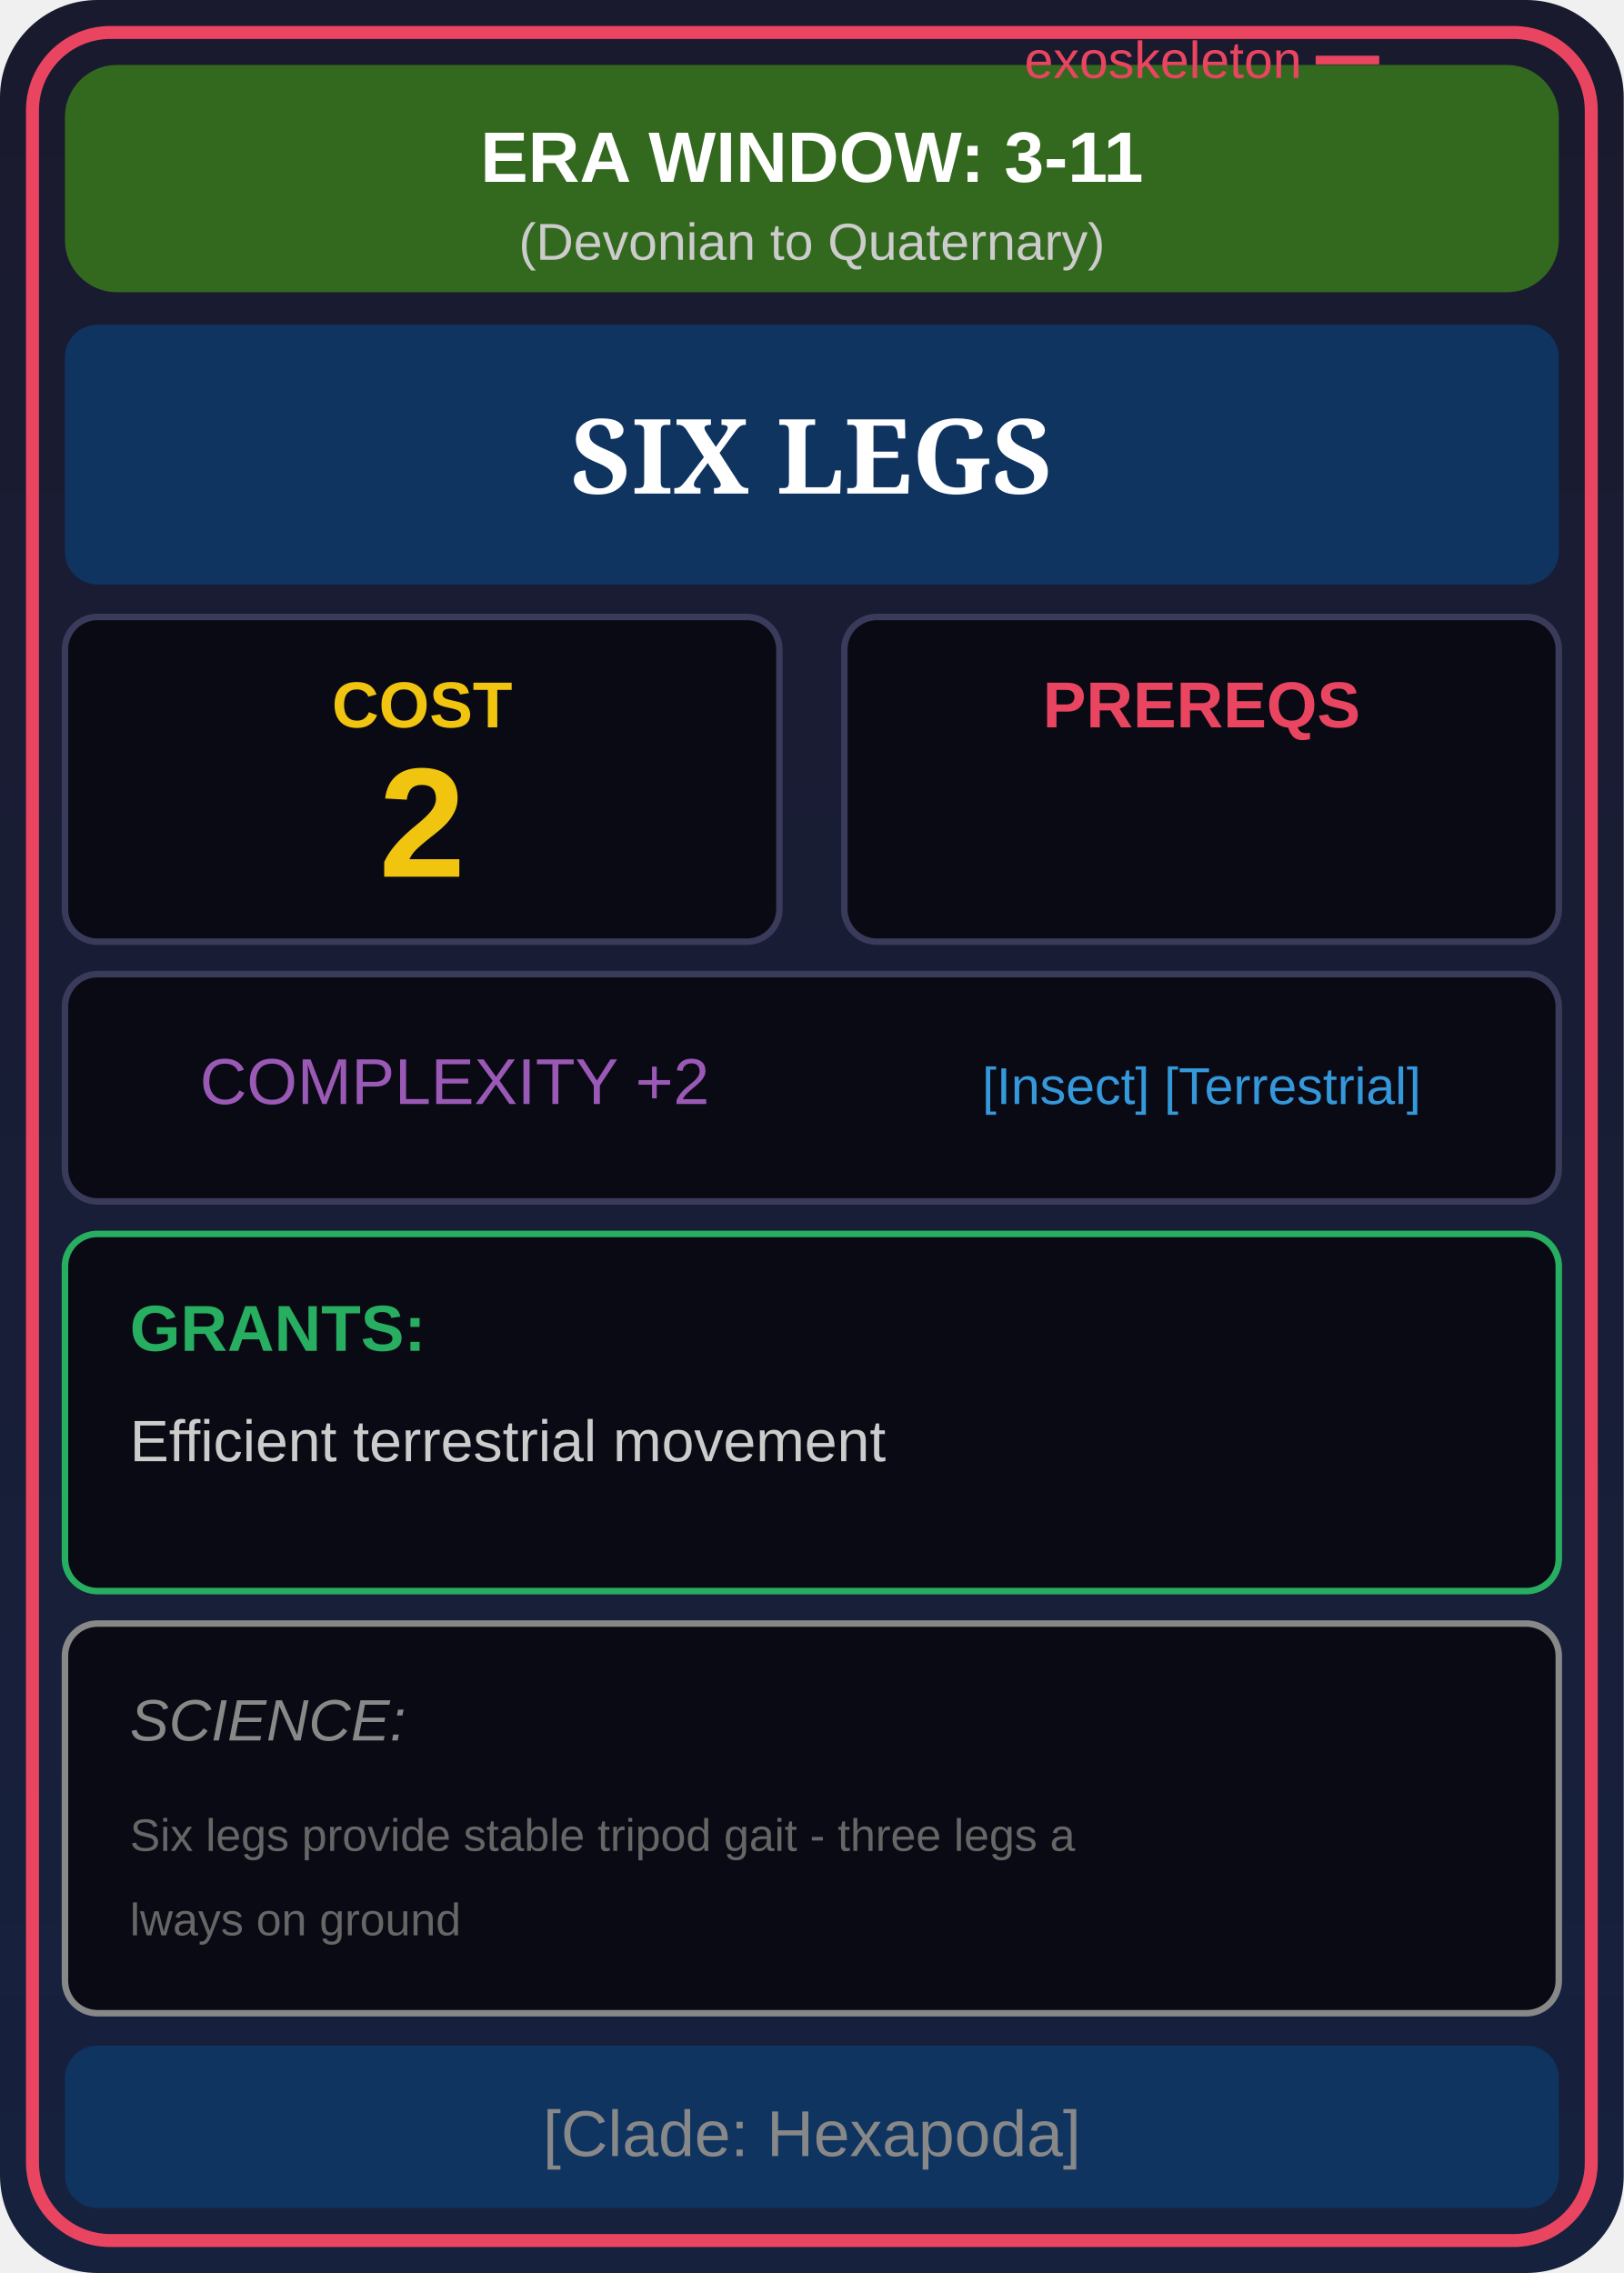
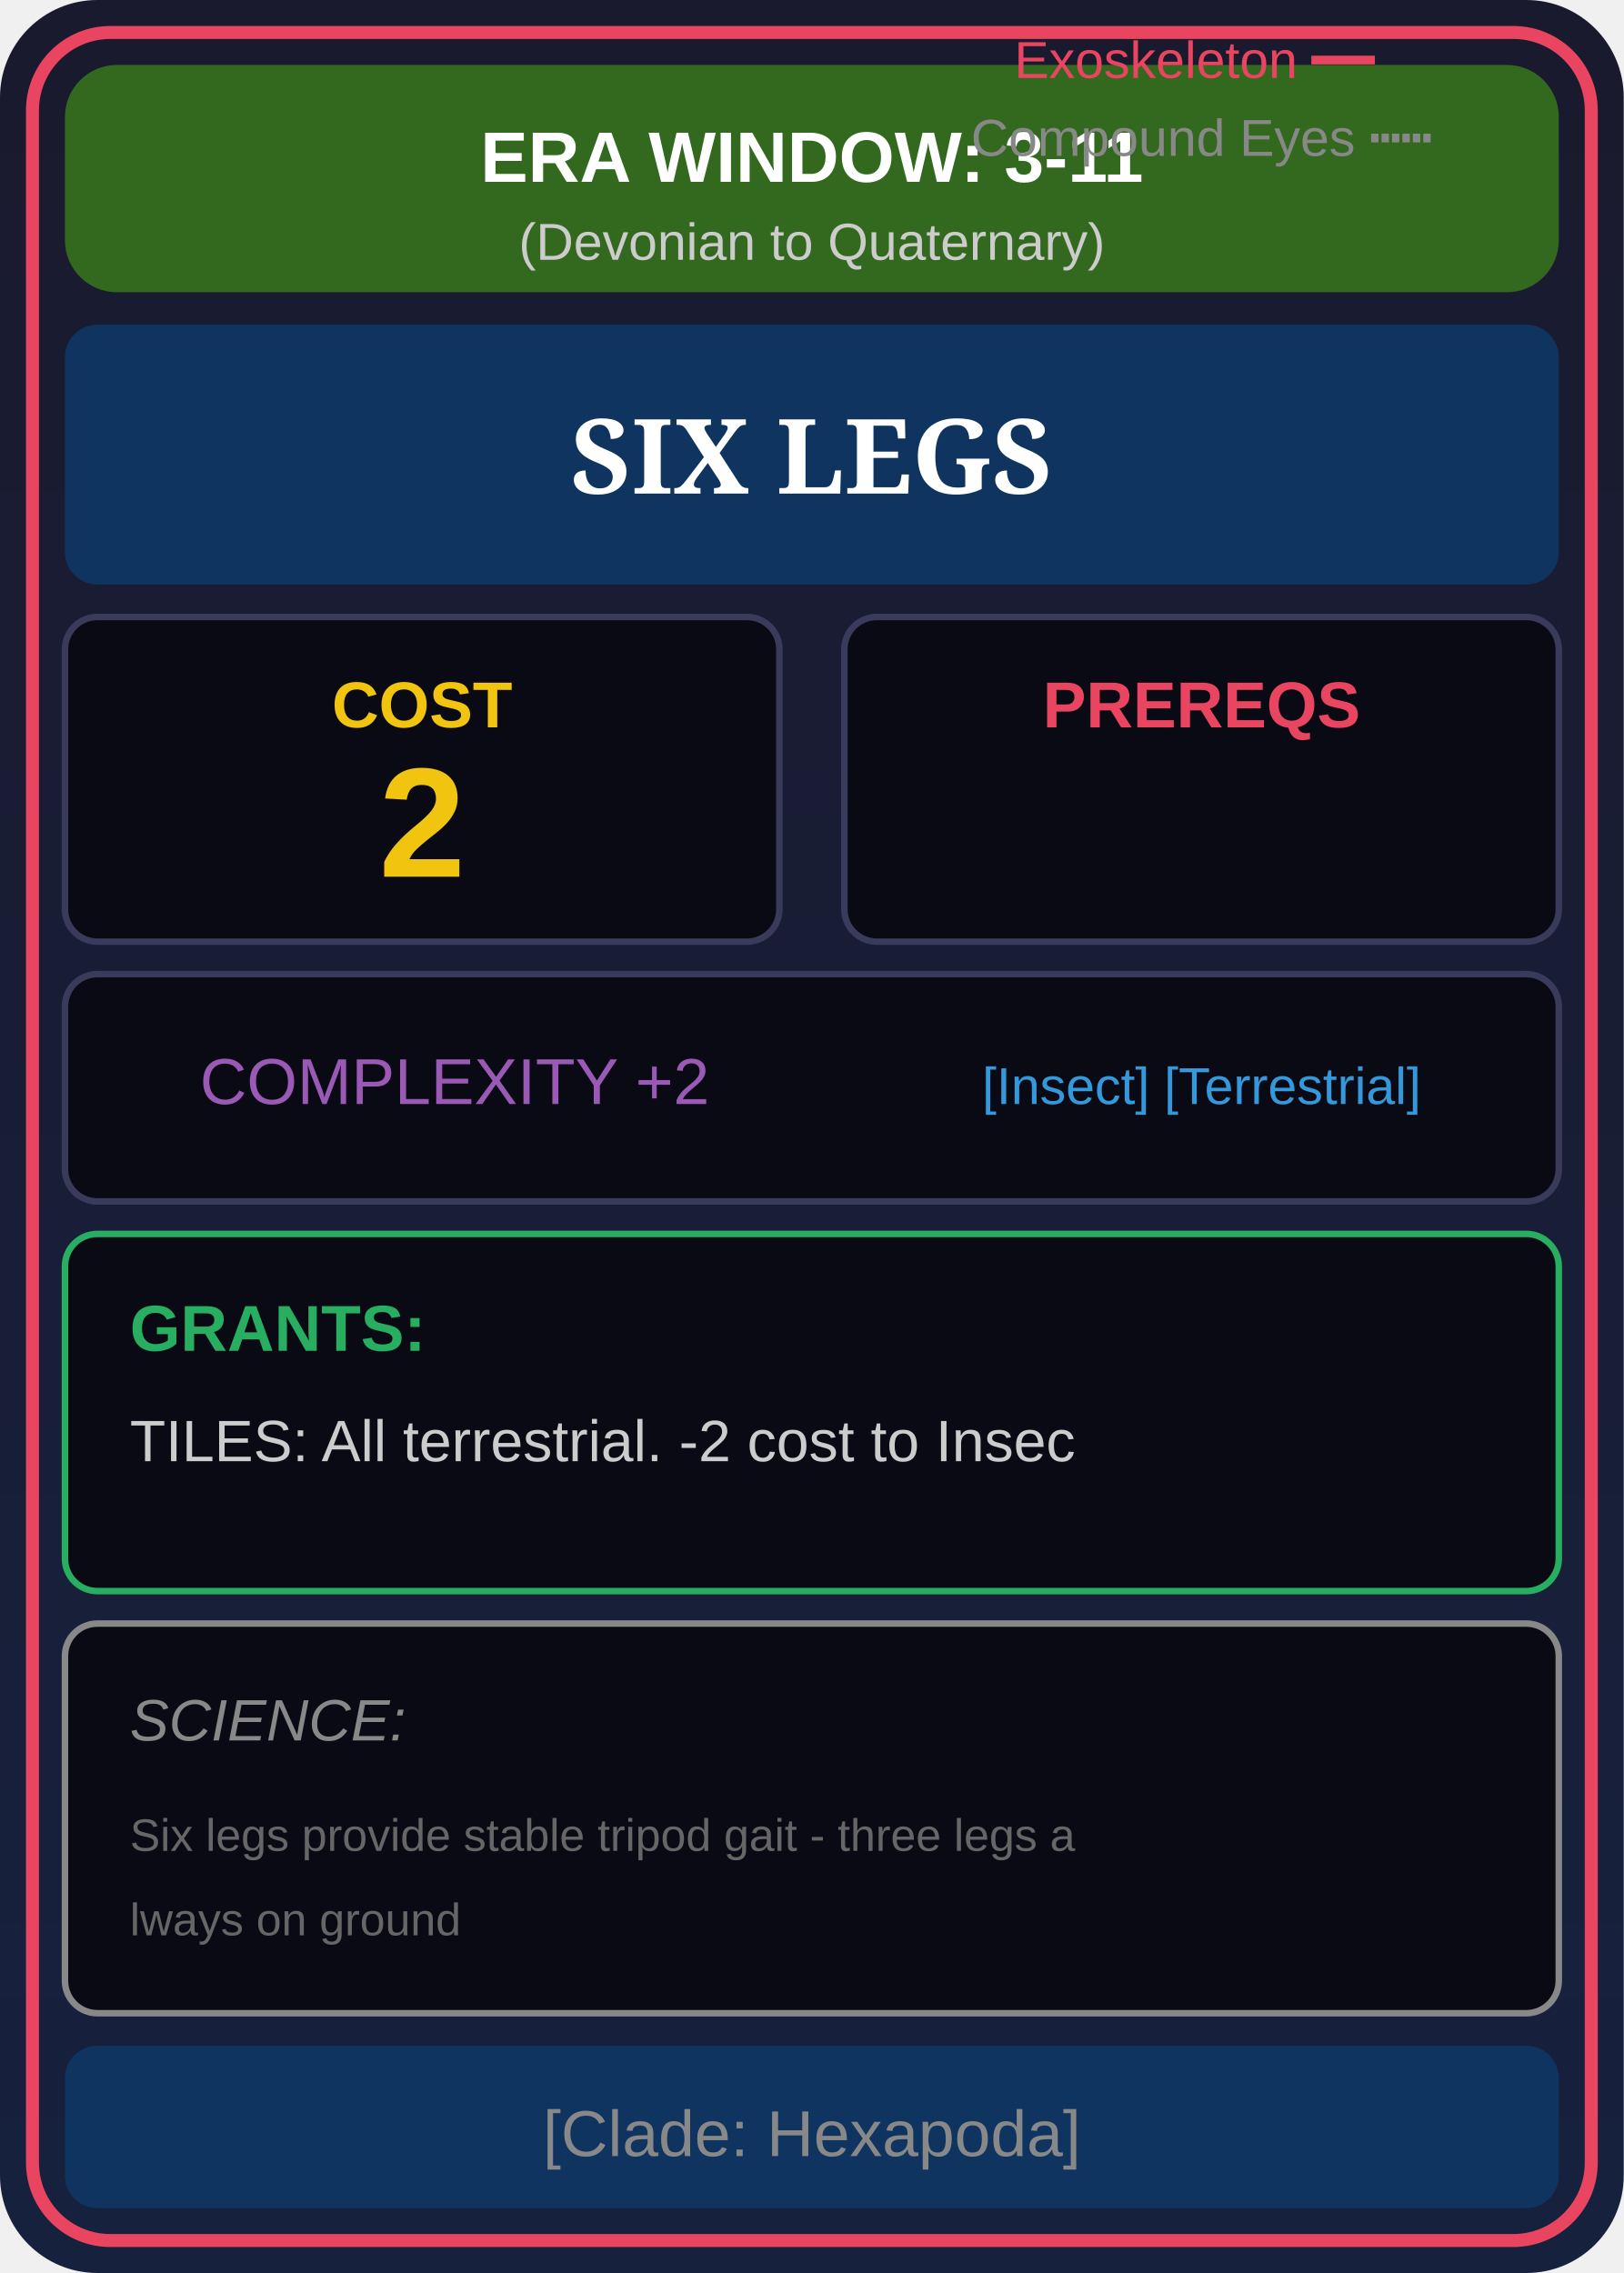
<svg xmlns="http://www.w3.org/2000/svg" viewBox="0 0 250 350" width="250" height="350">
  <defs>
    <linearGradient id="cardBg" x1="0%" y1="0%" x2="0%" y2="100%">
      <stop offset="0%" style="stop-color:#1a1a2e" />
      <stop offset="100%" style="stop-color:#16213e" />
    </linearGradient>
    <linearGradient id="eraGrad" x1="0%" y1="0%" x2="100%" y2="0%">
      <stop offset="0%" style="stop-color:#33691e" />
      <stop offset="100%" style="stop-color:#33691e" />
    </linearGradient>
  </defs>
  <rect width="250" height="350" fill="url(#cardBg)" rx="15" />
  <rect x="5" y="5" width="240" height="340" fill="none" stroke="#e94560" stroke-width="2" rx="12" />
  <rect x="10" y="10" width="230" height="35" fill="url(#eraGrad)" rx="8" />
  <text x="125" y="28" font-family="Arial" font-size="11" fill="#fff" text-anchor="middle" font-weight="bold">ERA WINDOW: 3-11</text>
  <text x="125" y="40" font-family="Arial" font-size="8" fill="#ccc" text-anchor="middle">(Devonian to Quaternary)</text>
  <rect x="10" y="50" width="230" height="40" fill="#0f3460" rx="5" />
  <text x="125" y="76" font-family="Georgia" font-size="16" fill="#fff" text-anchor="middle" font-weight="bold">SIX LEGS</text>
  <rect x="10" y="95" width="110" height="50" fill="#0a0a15" stroke="#3a3a5a" rx="5" />
  <text x="65" y="112" font-family="Arial" font-size="10" fill="#f1c40f" text-anchor="middle" font-weight="bold">COST</text>
  <text x="65" y="135" font-family="Arial" font-size="24" fill="#f1c40f" text-anchor="middle" font-weight="bold">2</text>
  <rect x="130" y="95" width="110" height="50" fill="#0a0a15" stroke="#3a3a5a" rx="5" />
  <text x="185" y="112" font-family="Arial" font-size="10" fill="#e94560" text-anchor="middle" font-weight="bold">PREREQS</text>
  <text font-family="Arial" font-size="8" text-anchor="middle">
-     <tspan x="185" dy="12" fill="#e94560">exoskeleton ━━</tspan>
+     <tspan x="185" dy="12" fill="#e94560">Exoskeleton ━━</tspan>
+     <tspan x="185" dy="12" fill="#888">Compound Eyes ┅┅</tspan>
  </text>
  <rect x="10" y="150" width="230" height="35" fill="#0a0a15" stroke="#3a3a5a" rx="5" />
  <text x="70" y="170" font-family="Arial" font-size="10" fill="#9b59b6" text-anchor="middle">COMPLEXITY +2</text>
  <text x="185" y="170" font-family="Arial" font-size="8" fill="#3498db" text-anchor="middle">[Insect] [Terrestrial]</text>
  <rect x="10" y="190" width="230" height="55" fill="#0a0a15" stroke="#27ae60" rx="5" />
  <text x="20" y="208" font-family="Arial" font-size="10" fill="#27ae60" font-weight="bold">GRANTS:</text>
-   <text x="20" y="225" font-family="Arial" font-size="9" fill="#ccc">Efficient terrestrial movement</text>
+   <text x="20" y="225" font-family="Arial" font-size="9" fill="#ccc">TILES: All terrestrial. -2 cost to Insec</text>
  <rect x="10" y="250" width="230" height="60" fill="#0a0a15" stroke="#888" rx="5" />
  <text x="20" y="268" font-family="Arial" font-size="9" fill="#888" font-style="italic">SCIENCE:</text>
  <text x="20" y="285" font-family="Arial" font-size="7" fill="#666">Six legs provide stable tripod gait - three legs a</text>
  <text x="20" y="298" font-family="Arial" font-size="7" fill="#666">lways on ground</text>
  <rect x="10" y="315" width="230" height="25" fill="#0f3460" rx="5" />
  <text x="125" y="332" font-family="Arial" font-size="10" fill="#888" text-anchor="middle">[Clade: Hexapoda]</text>
</svg>
